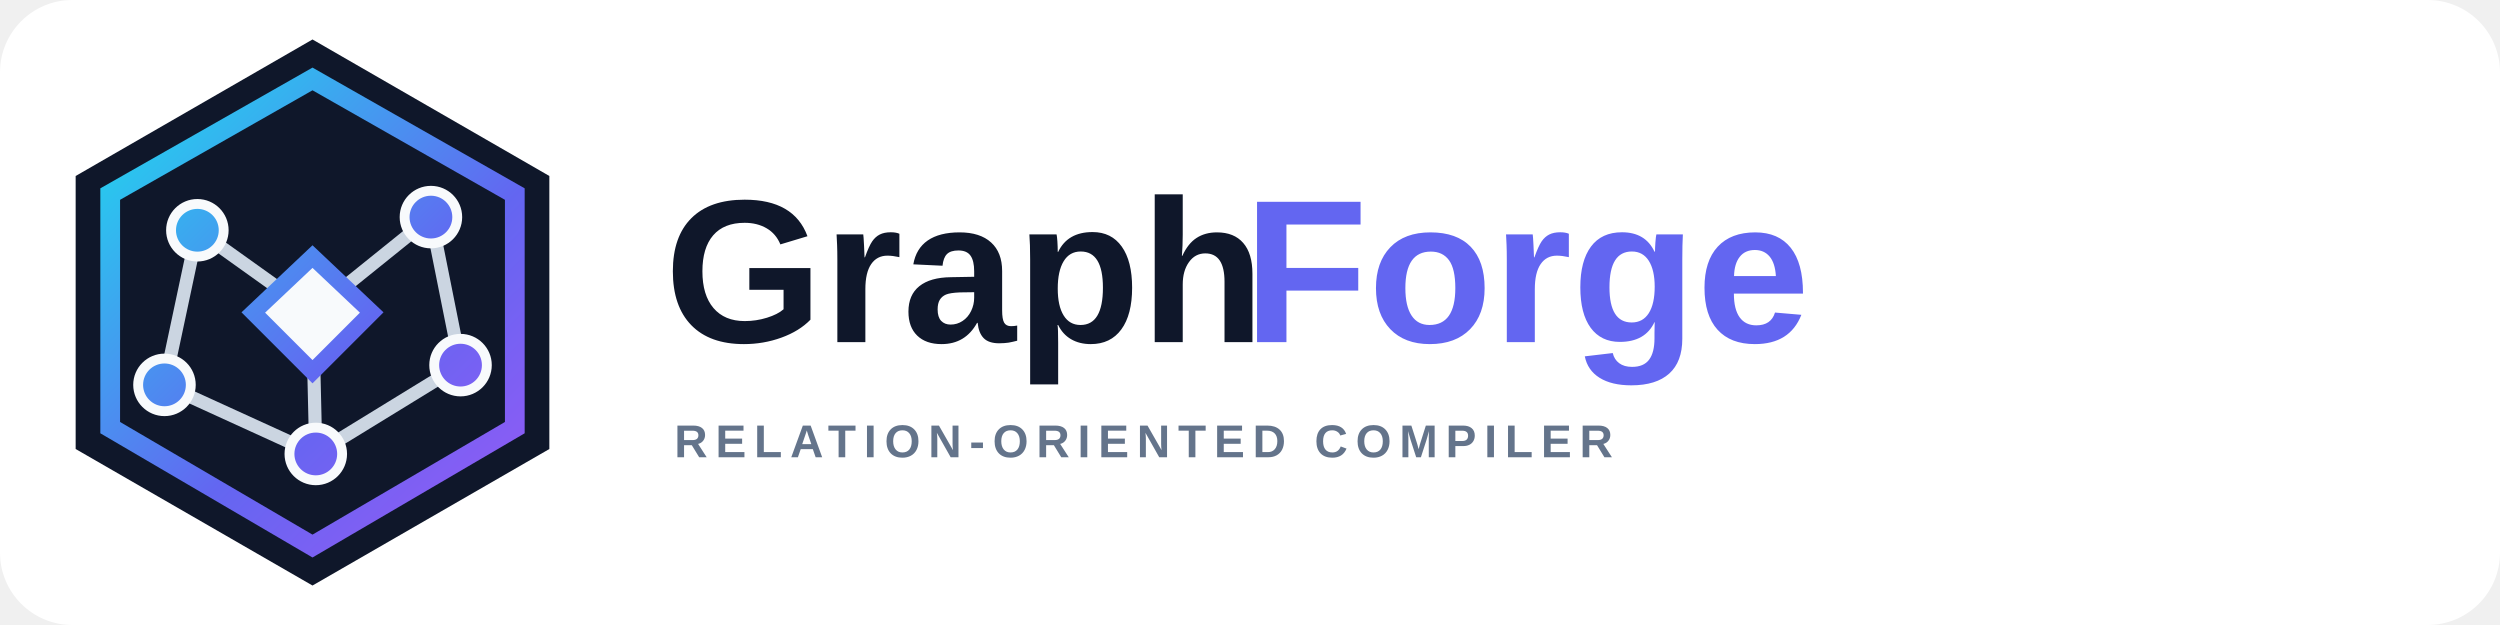
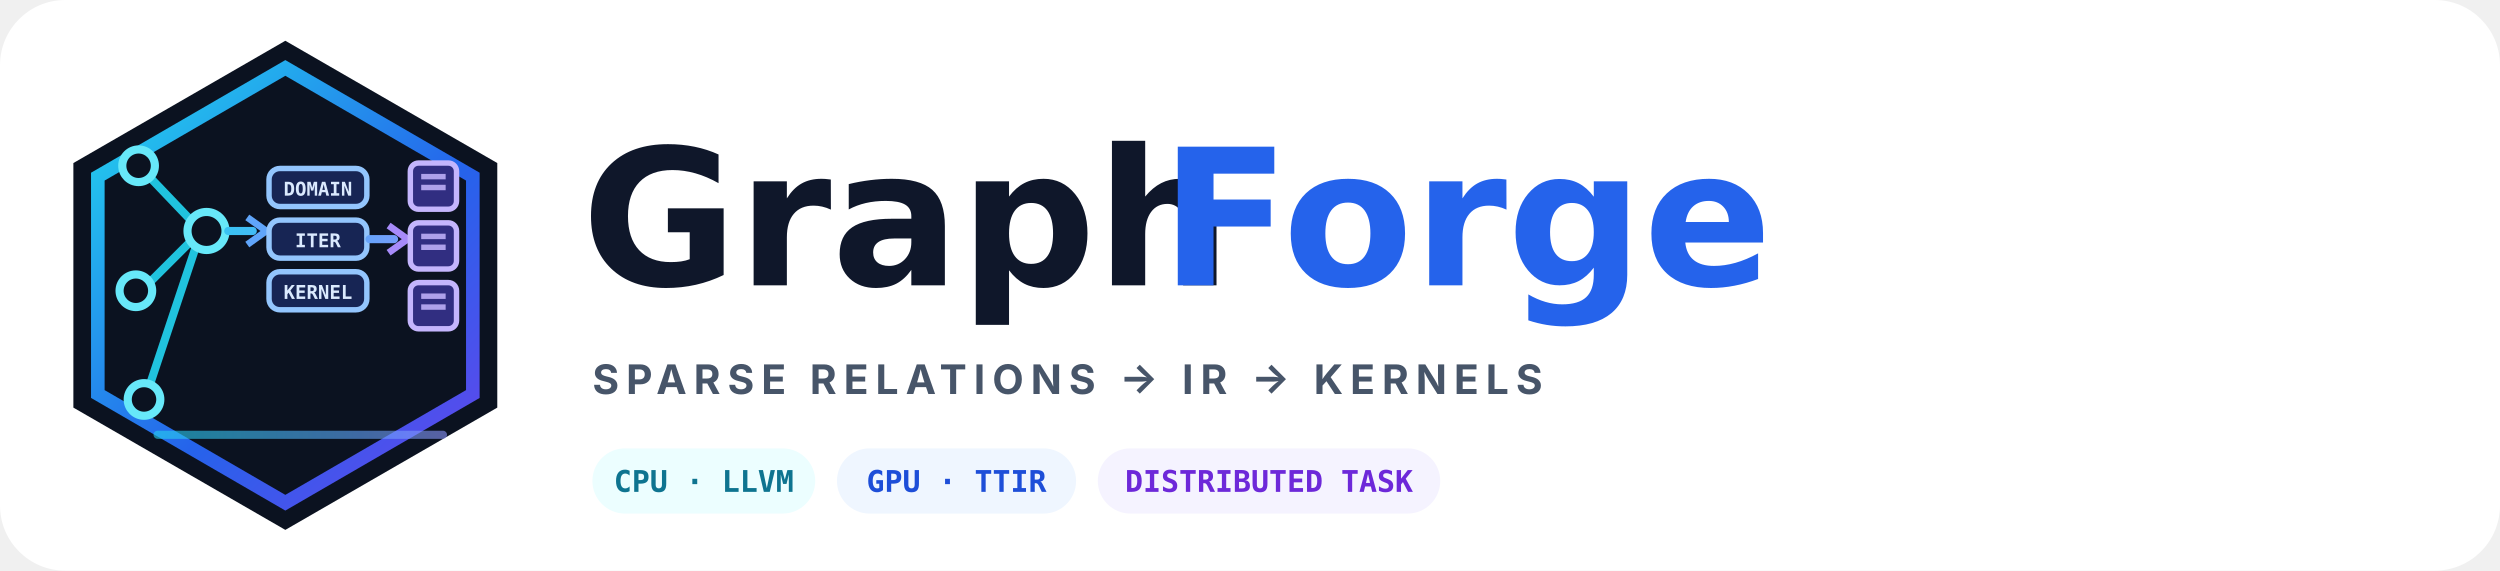
- <svg xmlns="http://www.w3.org/2000/svg" viewBox="0 0 760 190" role="img" aria-labelledby="title desc">
+ <svg xmlns="http://www.w3.org/2000/svg" viewBox="0 0 920 210" role="img" aria-labelledby="title desc">
  <defs>
-     <linearGradient id="gf-logo-gradient" x1="24" y1="22" x2="168" y2="168" gradientUnits="userSpaceOnUse">
+     <linearGradient id="brand" x1="18" y1="22" x2="184" y2="184" gradientUnits="userSpaceOnUse">
      <stop offset="0" stop-color="#22d3ee" />
-       <stop offset="0.5" stop-color="#6366f1" />
-       <stop offset="1" stop-color="#a855f7" />
+       <stop offset="0.5" stop-color="#2563eb" />
+       <stop offset="1" stop-color="#7c3aed" />
+     </linearGradient>
+     <linearGradient id="flow" x1="40" y1="0" x2="170" y2="0" gradientUnits="userSpaceOnUse">
+       <stop offset="0" stop-color="#22d3ee" />
+       <stop offset="0.58" stop-color="#60a5fa" />
+       <stop offset="1" stop-color="#a78bfa" />
    </linearGradient>
  </defs>
-   <rect width="760" height="190" rx="22" fill="#ffffff" />
-   <g transform="translate(12 12)">
-     <path d="M83 0 155 41.5v83L83 166 11 124.5v-83Z" fill="#0f172a" />
-     <path d="M83 12 144.5 47v71L83 154l-61.5-36V47Z" fill="none" stroke="url(#gf-logo-gradient)" stroke-width="6" />
-     <g fill="none" stroke="#cbd5e1" stroke-width="4" stroke-linecap="round">
-       <path d="m48 58 35 25 36-29M83 83l1 43M48 58l-10 47 46 21 44-27-9-45" />
+   <rect width="920" height="210" rx="24" fill="#ffffff" />
+   <g transform="translate(15 15)">
+     <path d="M90 0 168 45v90l-78 45-78-45V45Z" fill="#0b1220" />
+     <path d="M90 10 159 50v80l-69 40-69-40V50Z" fill="none" stroke="url(#brand)" stroke-width="5" />
+     <g stroke="#22d3ee" stroke-width="3" stroke-linecap="round" opacity="0.92">
+       <path d="M38 48 59 70M38 91l21-21M39 130l20-60" />
    </g>
-     <g fill="url(#gf-logo-gradient)" stroke="#f8fafc" stroke-width="3">
-       <circle cx="48" cy="58" r="8" />
-       <circle cx="119" cy="54" r="8" />
-       <circle cx="38" cy="105" r="8" />
-       <circle cx="128" cy="99" r="8" />
-       <circle cx="84" cy="126" r="8" />
+     <g fill="#0b1220" stroke="#67e8f9" stroke-width="3">
+       <circle cx="36" cy="46" r="6" />
+       <circle cx="35" cy="92" r="6" />
+       <circle cx="38" cy="132" r="6" />
+       <circle cx="61" cy="70" r="7" />
    </g>
-     <path d="m83 66 18 17-18 18-18-18Z" fill="#f8fafc" stroke="url(#gf-logo-gradient)" stroke-width="5" />
+     <path d="M69 70h9" stroke="url(#flow)" stroke-width="3" stroke-linecap="round" />
+     <path d="m76 65 7 5-7 5" fill="none" stroke="#60a5fa" stroke-width="2.5" />
+     <g fill="#172554" stroke="#93c5fd" stroke-width="2">
+       <rect x="84" y="47" width="36" height="14" rx="4" />
+       <rect x="84" y="66" width="36" height="14" rx="4" />
+       <rect x="84" y="85" width="36" height="14" rx="4" />
+     </g>
+     <g fill="#dbeafe" font-family="ui-monospace, SFMono-Regular, Menlo, monospace" font-size="7" font-weight="700" text-anchor="middle">
+       <text x="102" y="57">DOMAIN</text>
+       <text x="102" y="76">ITER</text>
+       <text x="102" y="95">KERNEL</text>
+     </g>
+     <path d="M121 73h9" stroke="url(#flow)" stroke-width="3" stroke-linecap="round" />
+     <path d="m128 68 7 5-7 5" fill="none" stroke="#a78bfa" stroke-width="2.5" />
+     <g fill="#312e81" stroke="#c4b5fd" stroke-width="2">
+       <rect x="136" y="45" width="17" height="17" rx="3" />
+       <rect x="136" y="67" width="17" height="17" rx="3" />
+       <rect x="136" y="89" width="17" height="17" rx="3" />
+     </g>
+     <g stroke="#c4b5fd" stroke-width="2" opacity="0.85">
+       <path d="M140 50h9M140 54h9M140 72h9M140 76h9M140 94h9M140 98h9" />
+     </g>
+     <path d="M43 145h105" stroke="url(#flow)" stroke-width="3" stroke-linecap="round" opacity="0.6" />
  </g>
-   <text x="202" y="104" font-family="Arial, Helvetica, sans-serif" font-size="62" font-weight="700" fill="#0f172a">Graph</text>
-   <text x="378" y="104" font-family="Arial, Helvetica, sans-serif" font-size="62" font-weight="700" fill="#6366f1">Forge</text>
-   <text x="205" y="139" font-family="Arial, Helvetica, sans-serif" font-size="14" font-weight="600" letter-spacing="2.4" fill="#64748b">RELATION-ORIENTED COMPILER</text>
+   <text x="214" y="105" font-family="DejaVu Sans, Arial, Helvetica, sans-serif" font-size="70" font-weight="bold" fill="#0f172a">Graph</text>
+   <text x="427" y="105" font-family="DejaVu Sans, Arial, Helvetica, sans-serif" font-size="70" font-weight="bold" fill="#2563eb">Forge</text>
+   <text x="218" y="145" font-family="Inter, Arial, Helvetica, sans-serif" font-size="15" font-weight="700" letter-spacing="2.6" fill="#475569">SPARSE RELATIONS → IR → KERNELS</text>
+   <g transform="translate(218 165)" font-family="ui-monospace, SFMono-Regular, Menlo, monospace" font-size="11" font-weight="650">
+     <rect width="82" height="24" rx="12" fill="#ecfeff" />
+     <text x="41" y="16" text-anchor="middle" fill="#0e7490">CPU · LLVM</text>
+     <rect x="90" width="88" height="24" rx="12" fill="#eff6ff" />
+     <text x="134" y="16" text-anchor="middle" fill="#1d4ed8">GPU · TTIR</text>
+     <rect x="186" width="126" height="24" rx="12" fill="#f5f3ff" />
+     <text x="249" y="16" text-anchor="middle" fill="#6d28d9">DISTRIBUTED TASK</text>
+   </g>
</svg>
